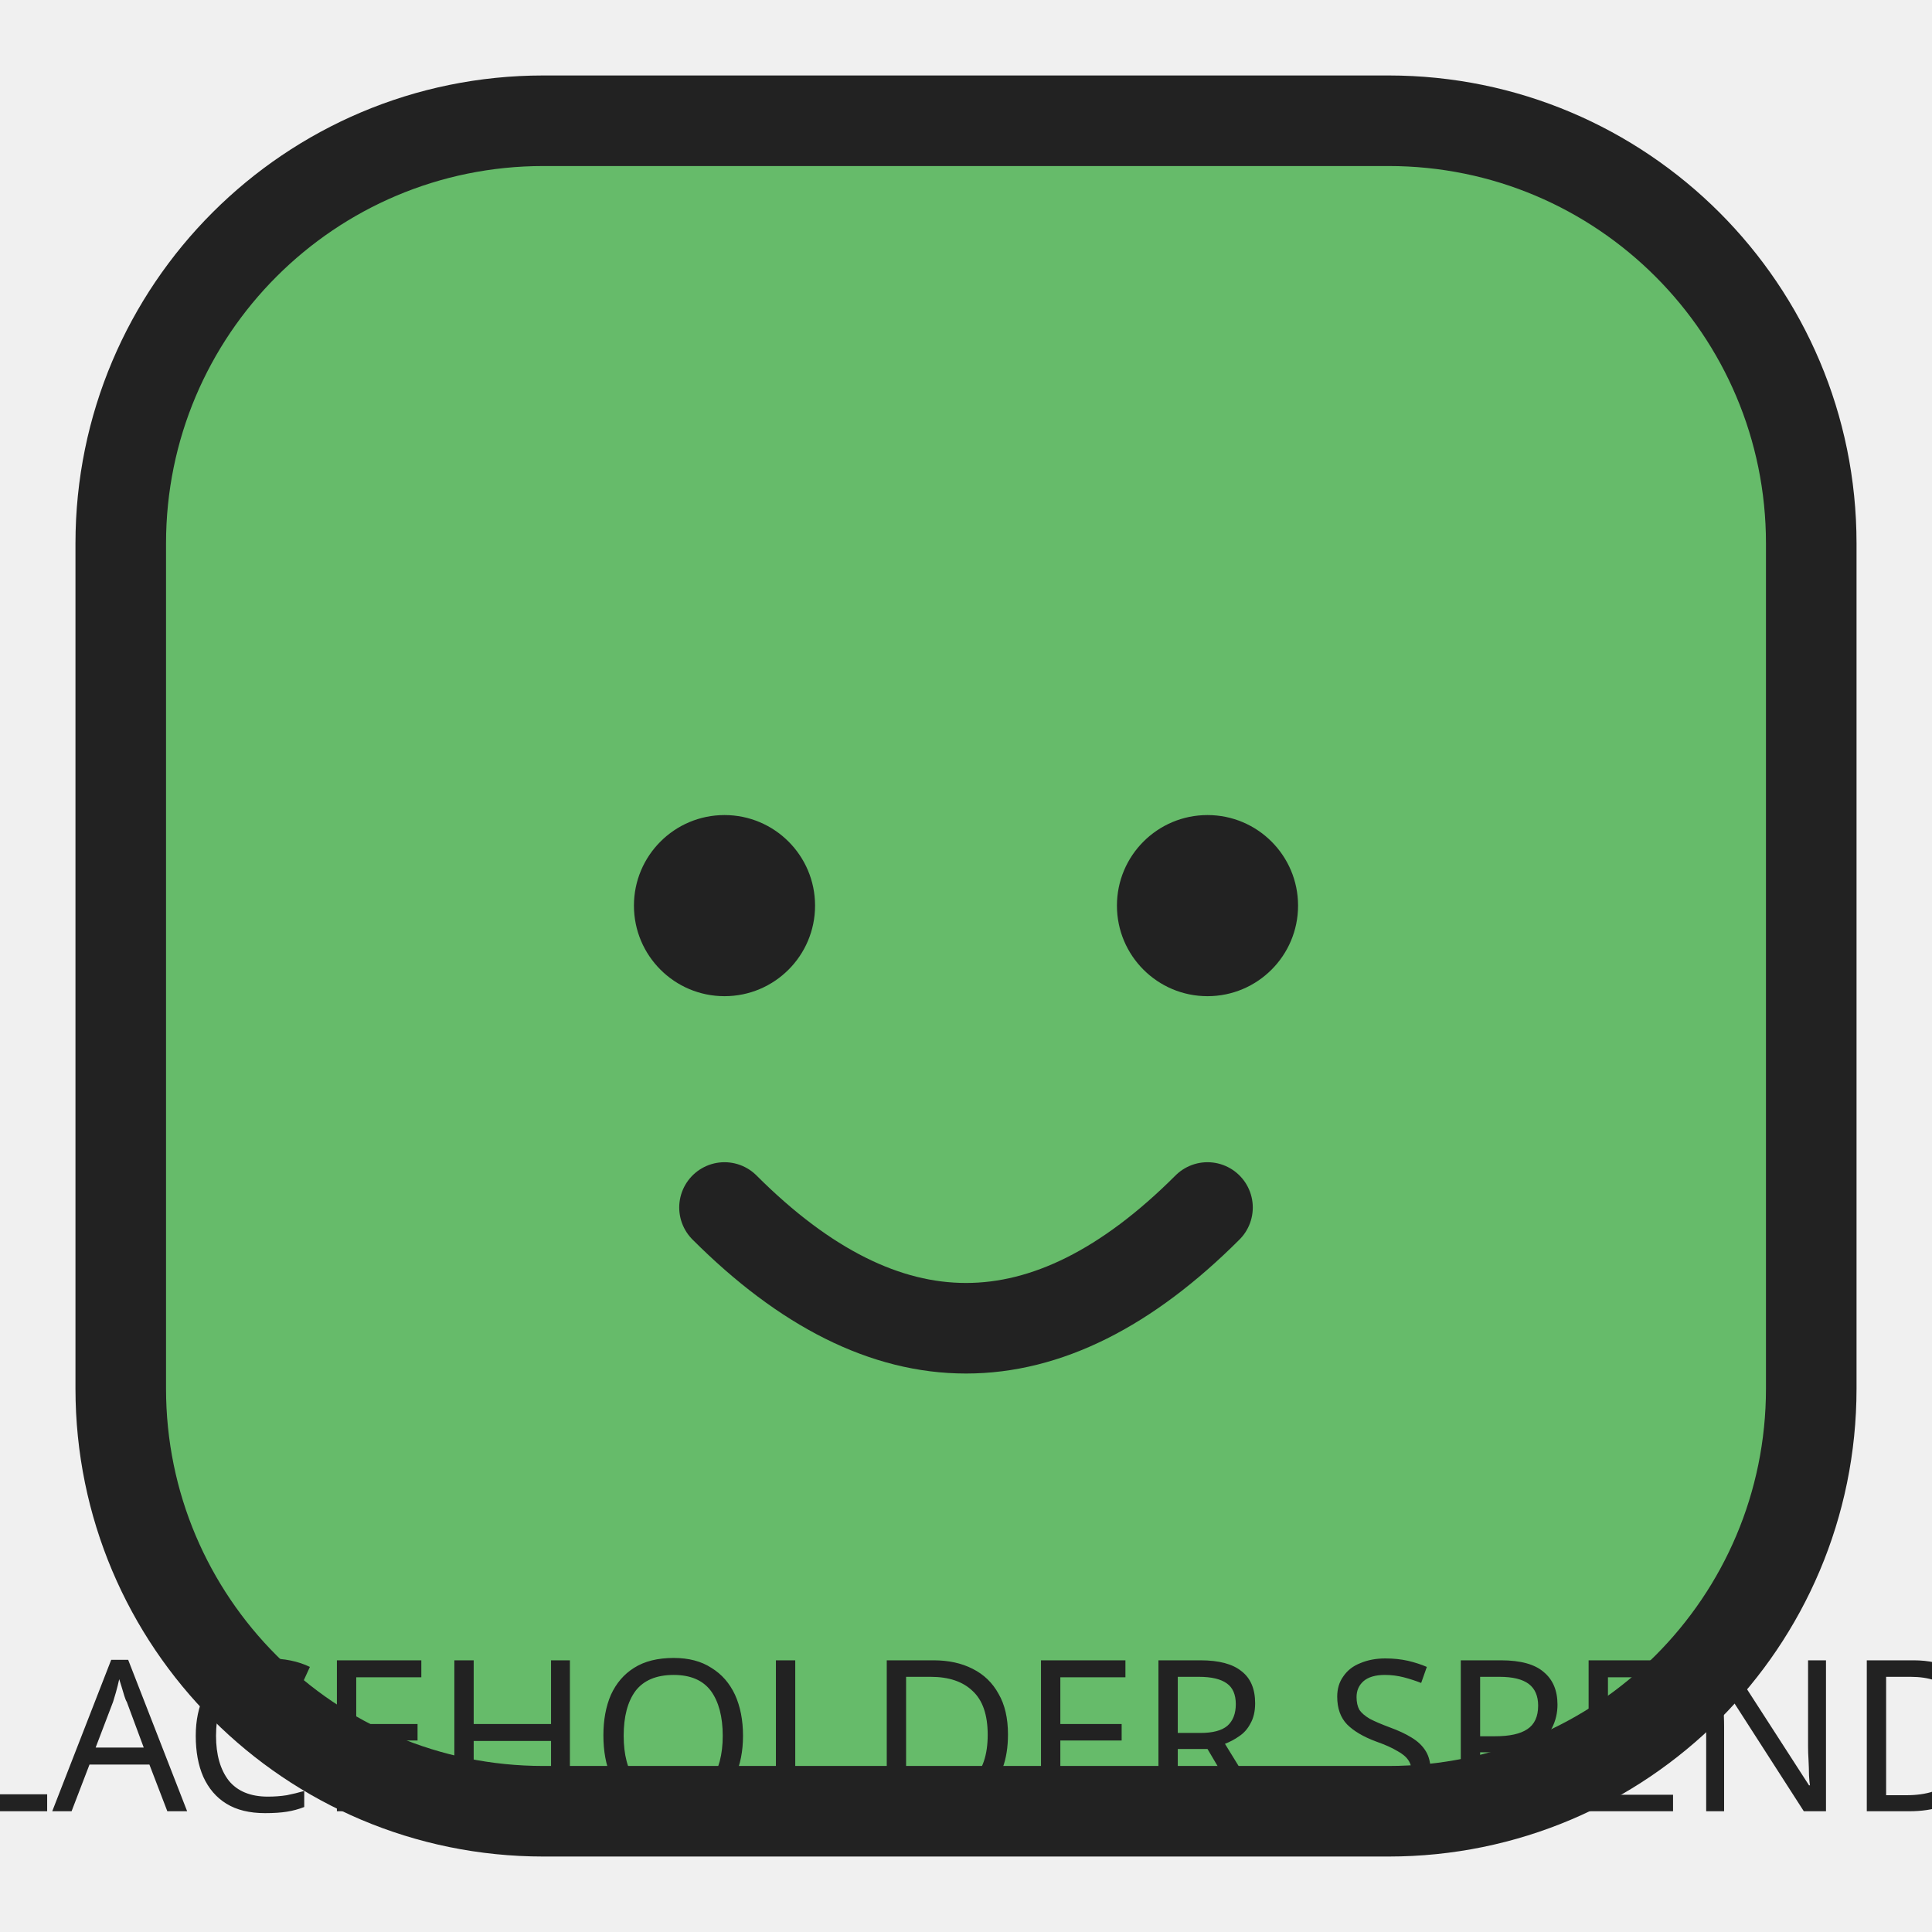
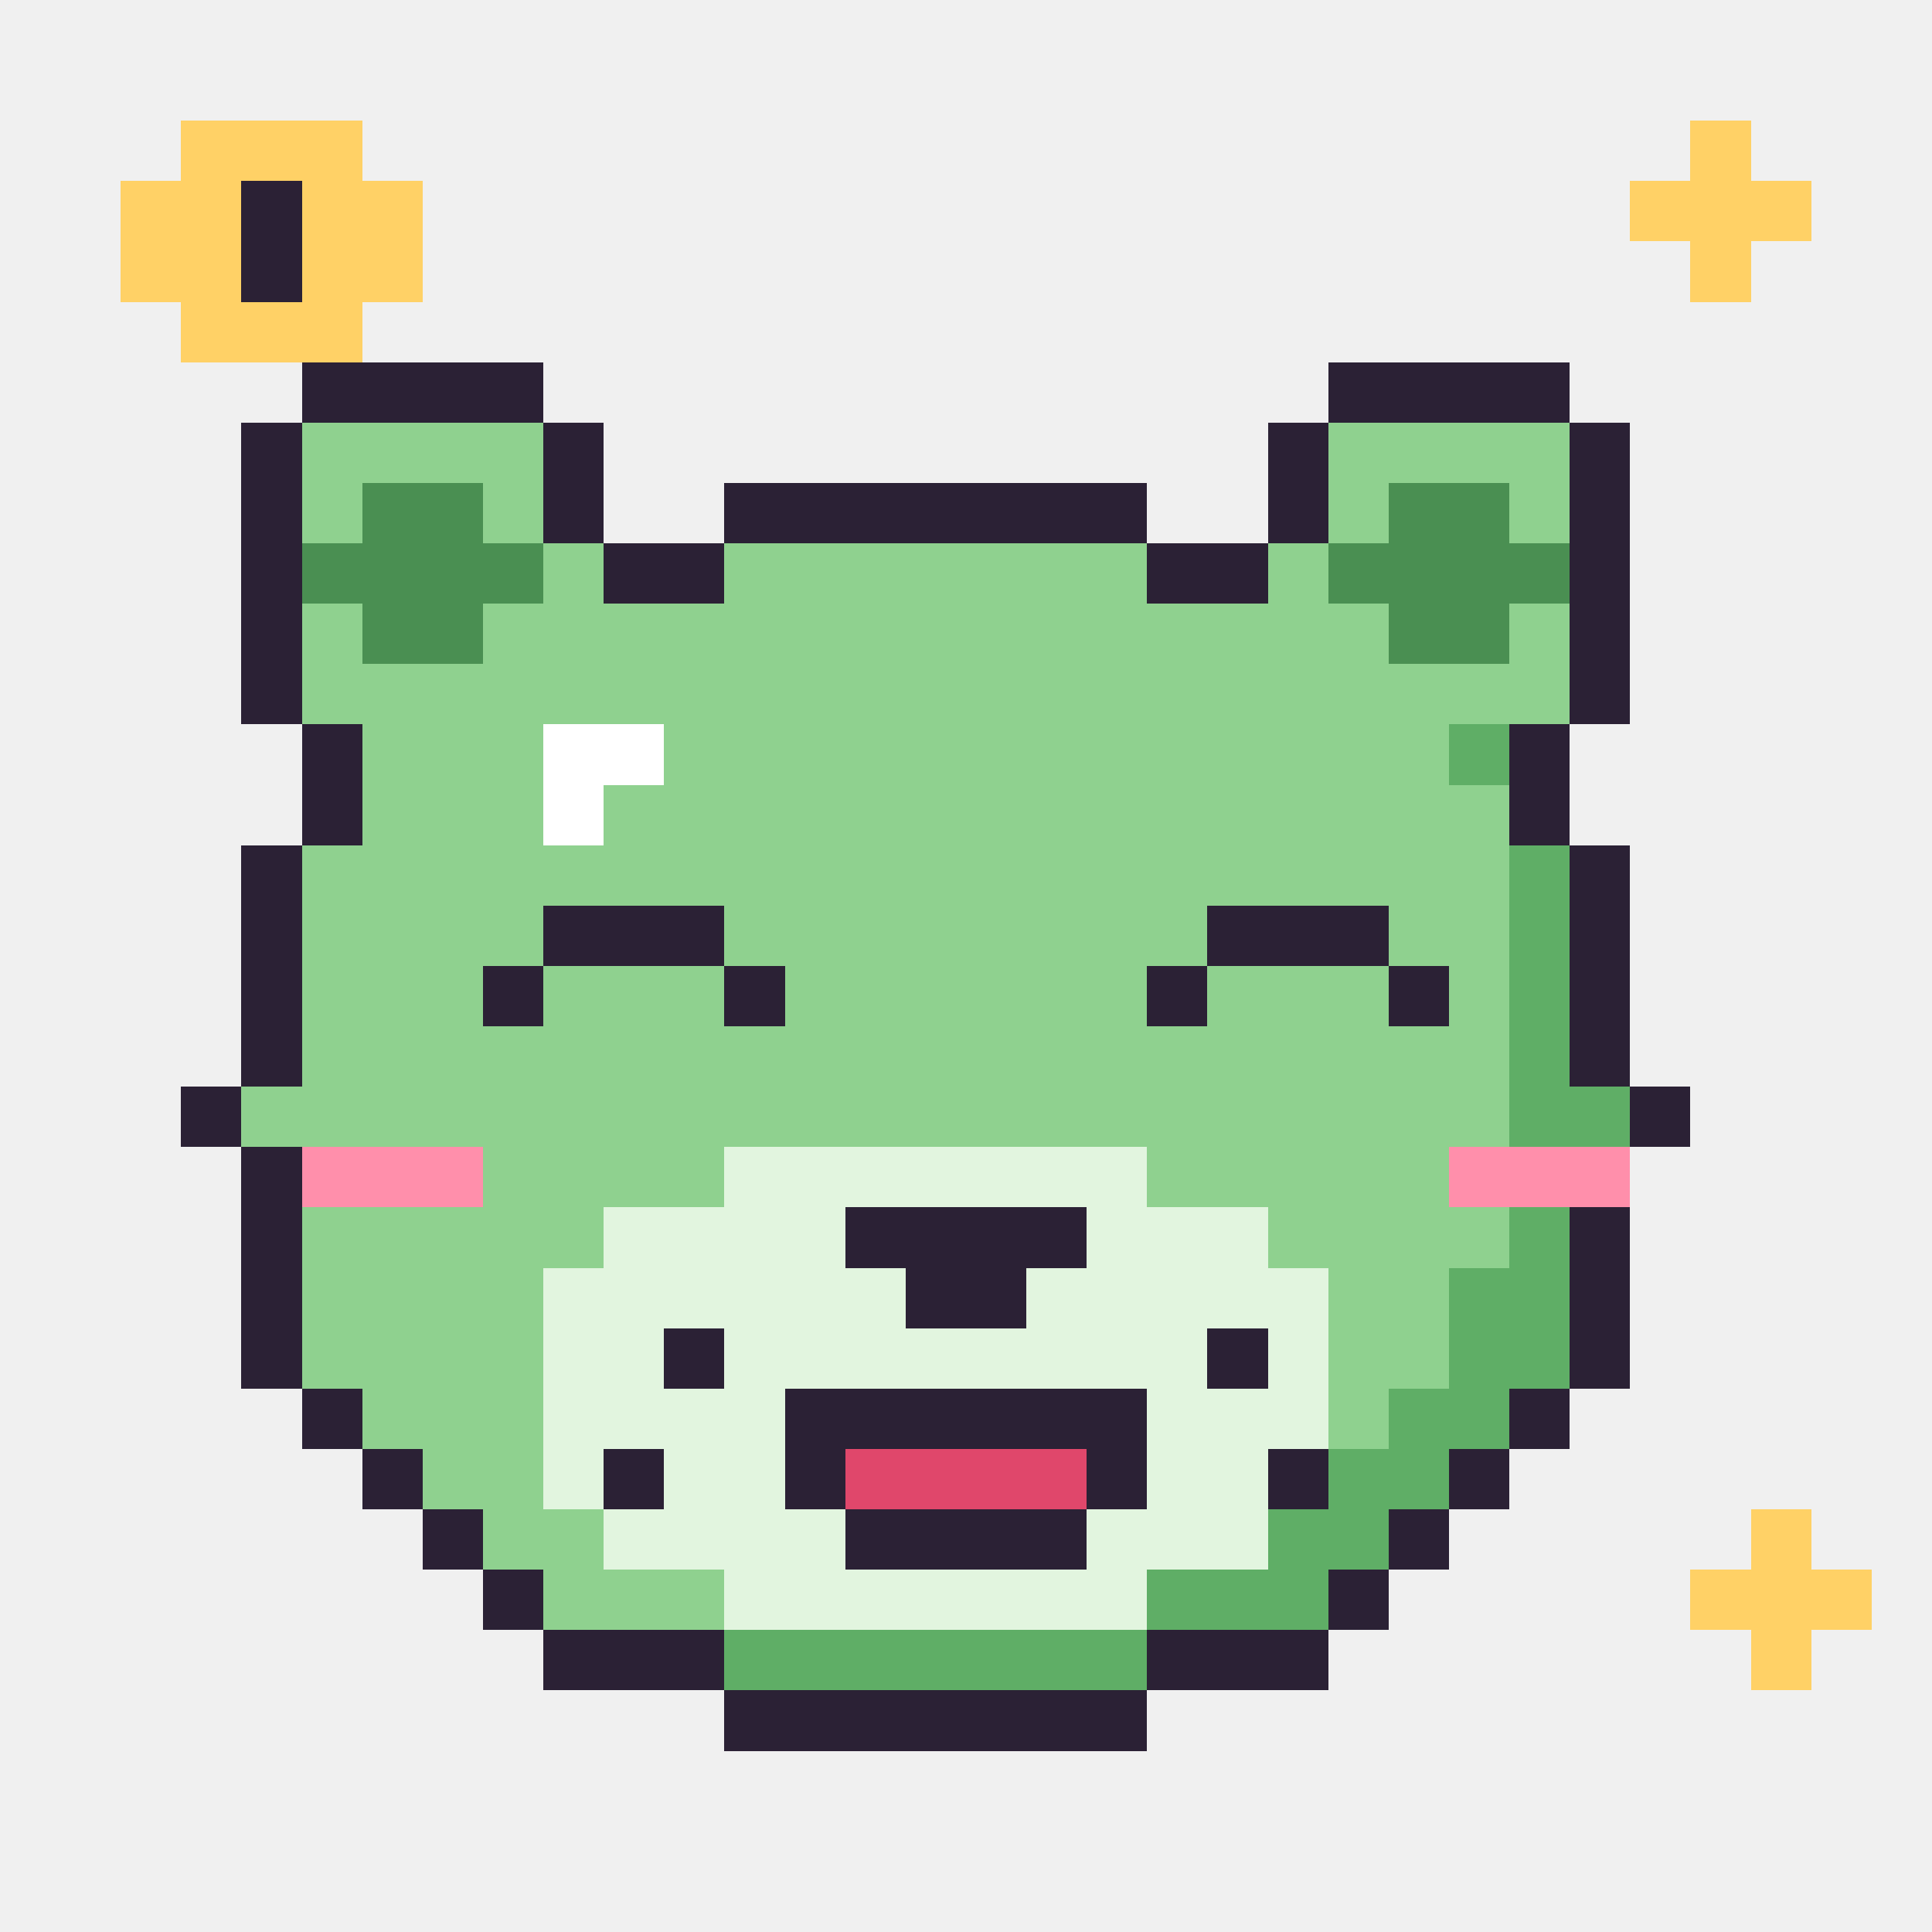
- <svg xmlns="http://www.w3.org/2000/svg" viewBox="0 0 64 64" width="64" height="64">
-   <rect x="4" y="4" width="56" height="56" rx="14" fill="#66bb6a" stroke="#222" stroke-width="3" />
-   <g fill="#222">
-     <circle cx="24" cy="30" r="3" />
-     <circle cx="40" cy="30" r="3" />
-   </g>
-   <path d="M24 40 Q32 48 40 40" stroke="#222" stroke-width="3" fill="none" stroke-linecap="round" />
-   <text x="32" y="60" font-family="sans-serif" font-size="7" text-anchor="middle" fill="#222">PLACEHOLDER SPENDY</text>
+ <svg xmlns="http://www.w3.org/2000/svg" viewBox="0 0 32 32" width="96" height="96" shape-rendering="crispEdges">
+   <rect x="3" y="2" width="3" height="1" fill="#ffd166" />
+   <rect x="28" y="2" width="1" height="1" fill="#ffd166" />
+   <rect x="2" y="3" width="2" height="1" fill="#ffd166" />
+   <rect x="4" y="3" width="1" height="1" fill="#2b2135" />
+   <rect x="5" y="3" width="2" height="1" fill="#ffd166" />
+   <rect x="27" y="3" width="3" height="1" fill="#ffd166" />
+   <rect x="2" y="4" width="2" height="1" fill="#ffd166" />
+   <rect x="4" y="4" width="1" height="1" fill="#2b2135" />
+   <rect x="5" y="4" width="2" height="1" fill="#ffd166" />
+   <rect x="28" y="4" width="1" height="1" fill="#ffd166" />
+   <rect x="3" y="5" width="3" height="1" fill="#ffd166" />
+   <rect x="5" y="6" width="4" height="1" fill="#2b2135" />
+   <rect x="22" y="6" width="4" height="1" fill="#2b2135" />
+   <rect x="4" y="7" width="1" height="1" fill="#2b2135" />
+   <rect x="5" y="7" width="4" height="1" fill="#8fd18f" />
+   <rect x="9" y="7" width="1" height="1" fill="#2b2135" />
+   <rect x="21" y="7" width="1" height="1" fill="#2b2135" />
+   <rect x="22" y="7" width="4" height="1" fill="#8fd18f" />
+   <rect x="26" y="7" width="1" height="1" fill="#2b2135" />
+   <rect x="4" y="8" width="1" height="1" fill="#2b2135" />
+   <rect x="5" y="8" width="1" height="1" fill="#8fd18f" />
+   <rect x="6" y="8" width="2" height="1" fill="#4a8f52" />
+   <rect x="8" y="8" width="1" height="1" fill="#8fd18f" />
+   <rect x="9" y="8" width="1" height="1" fill="#2b2135" />
+   <rect x="12" y="8" width="7" height="1" fill="#2b2135" />
+   <rect x="21" y="8" width="1" height="1" fill="#2b2135" />
+   <rect x="22" y="8" width="1" height="1" fill="#8fd18f" />
+   <rect x="23" y="8" width="2" height="1" fill="#4a8f52" />
+   <rect x="25" y="8" width="1" height="1" fill="#8fd18f" />
+   <rect x="26" y="8" width="1" height="1" fill="#2b2135" />
+   <rect x="4" y="9" width="1" height="1" fill="#2b2135" />
+   <rect x="5" y="9" width="4" height="1" fill="#4a8f52" />
+   <rect x="9" y="9" width="1" height="1" fill="#8fd18f" />
+   <rect x="10" y="9" width="2" height="1" fill="#2b2135" />
+   <rect x="12" y="9" width="7" height="1" fill="#8fd18f" />
+   <rect x="19" y="9" width="2" height="1" fill="#2b2135" />
+   <rect x="21" y="9" width="1" height="1" fill="#8fd18f" />
+   <rect x="22" y="9" width="4" height="1" fill="#4a8f52" />
+   <rect x="26" y="9" width="1" height="1" fill="#2b2135" />
+   <rect x="4" y="10" width="1" height="1" fill="#2b2135" />
+   <rect x="5" y="10" width="1" height="1" fill="#8fd18f" />
+   <rect x="6" y="10" width="2" height="1" fill="#4a8f52" />
+   <rect x="8" y="10" width="15" height="1" fill="#8fd18f" />
+   <rect x="23" y="10" width="2" height="1" fill="#4a8f52" />
+   <rect x="25" y="10" width="1" height="1" fill="#8fd18f" />
+   <rect x="26" y="10" width="1" height="1" fill="#2b2135" />
+   <rect x="4" y="11" width="1" height="1" fill="#2b2135" />
+   <rect x="5" y="11" width="21" height="1" fill="#8fd18f" />
+   <rect x="26" y="11" width="1" height="1" fill="#2b2135" />
+   <rect x="5" y="12" width="1" height="1" fill="#2b2135" />
+   <rect x="6" y="12" width="3" height="1" fill="#8fd18f" />
+   <rect x="9" y="12" width="2" height="1" fill="#ffffff" />
+   <rect x="11" y="12" width="13" height="1" fill="#8fd18f" />
+   <rect x="24" y="12" width="1" height="1" fill="#5fae66" />
+   <rect x="25" y="12" width="1" height="1" fill="#2b2135" />
+   <rect x="5" y="13" width="1" height="1" fill="#2b2135" />
+   <rect x="6" y="13" width="3" height="1" fill="#8fd18f" />
+   <rect x="9" y="13" width="1" height="1" fill="#ffffff" />
+   <rect x="10" y="13" width="15" height="1" fill="#8fd18f" />
+   <rect x="25" y="13" width="1" height="1" fill="#2b2135" />
+   <rect x="4" y="14" width="1" height="1" fill="#2b2135" />
+   <rect x="5" y="14" width="20" height="1" fill="#8fd18f" />
+   <rect x="25" y="14" width="1" height="1" fill="#5fae66" />
+   <rect x="26" y="14" width="1" height="1" fill="#2b2135" />
+   <rect x="4" y="15" width="1" height="1" fill="#2b2135" />
+   <rect x="5" y="15" width="4" height="1" fill="#8fd18f" />
+   <rect x="9" y="15" width="3" height="1" fill="#2b2135" />
+   <rect x="12" y="15" width="8" height="1" fill="#8fd18f" />
+   <rect x="20" y="15" width="3" height="1" fill="#2b2135" />
+   <rect x="23" y="15" width="2" height="1" fill="#8fd18f" />
+   <rect x="25" y="15" width="1" height="1" fill="#5fae66" />
+   <rect x="26" y="15" width="1" height="1" fill="#2b2135" />
+   <rect x="4" y="16" width="1" height="1" fill="#2b2135" />
+   <rect x="5" y="16" width="3" height="1" fill="#8fd18f" />
+   <rect x="8" y="16" width="1" height="1" fill="#2b2135" />
+   <rect x="9" y="16" width="3" height="1" fill="#8fd18f" />
+   <rect x="12" y="16" width="1" height="1" fill="#2b2135" />
+   <rect x="13" y="16" width="6" height="1" fill="#8fd18f" />
+   <rect x="19" y="16" width="1" height="1" fill="#2b2135" />
+   <rect x="20" y="16" width="3" height="1" fill="#8fd18f" />
+   <rect x="23" y="16" width="1" height="1" fill="#2b2135" />
+   <rect x="24" y="16" width="1" height="1" fill="#8fd18f" />
+   <rect x="25" y="16" width="1" height="1" fill="#5fae66" />
+   <rect x="26" y="16" width="1" height="1" fill="#2b2135" />
+   <rect x="4" y="17" width="1" height="1" fill="#2b2135" />
+   <rect x="5" y="17" width="20" height="1" fill="#8fd18f" />
+   <rect x="25" y="17" width="1" height="1" fill="#5fae66" />
+   <rect x="26" y="17" width="1" height="1" fill="#2b2135" />
+   <rect x="3" y="18" width="1" height="1" fill="#2b2135" />
+   <rect x="4" y="18" width="21" height="1" fill="#8fd18f" />
+   <rect x="25" y="18" width="2" height="1" fill="#5fae66" />
+   <rect x="27" y="18" width="1" height="1" fill="#2b2135" />
+   <rect x="4" y="19" width="1" height="1" fill="#2b2135" />
+   <rect x="5" y="19" width="3" height="1" fill="#ff8fab" />
+   <rect x="8" y="19" width="4" height="1" fill="#8fd18f" />
+   <rect x="12" y="19" width="7" height="1" fill="#e2f5df" />
+   <rect x="19" y="19" width="5" height="1" fill="#8fd18f" />
+   <rect x="24" y="19" width="3" height="1" fill="#ff8fab" />
+   <rect x="4" y="20" width="1" height="1" fill="#2b2135" />
+   <rect x="5" y="20" width="5" height="1" fill="#8fd18f" />
+   <rect x="10" y="20" width="4" height="1" fill="#e2f5df" />
+   <rect x="14" y="20" width="4" height="1" fill="#2b2135" />
+   <rect x="18" y="20" width="3" height="1" fill="#e2f5df" />
+   <rect x="21" y="20" width="4" height="1" fill="#8fd18f" />
+   <rect x="25" y="20" width="1" height="1" fill="#5fae66" />
+   <rect x="26" y="20" width="1" height="1" fill="#2b2135" />
+   <rect x="4" y="21" width="1" height="1" fill="#2b2135" />
+   <rect x="5" y="21" width="4" height="1" fill="#8fd18f" />
+   <rect x="9" y="21" width="6" height="1" fill="#e2f5df" />
+   <rect x="15" y="21" width="2" height="1" fill="#2b2135" />
+   <rect x="17" y="21" width="5" height="1" fill="#e2f5df" />
+   <rect x="22" y="21" width="2" height="1" fill="#8fd18f" />
+   <rect x="24" y="21" width="2" height="1" fill="#5fae66" />
+   <rect x="26" y="21" width="1" height="1" fill="#2b2135" />
+   <rect x="4" y="22" width="1" height="1" fill="#2b2135" />
+   <rect x="5" y="22" width="4" height="1" fill="#8fd18f" />
+   <rect x="9" y="22" width="2" height="1" fill="#e2f5df" />
+   <rect x="11" y="22" width="1" height="1" fill="#2b2135" />
+   <rect x="12" y="22" width="8" height="1" fill="#e2f5df" />
+   <rect x="20" y="22" width="1" height="1" fill="#2b2135" />
+   <rect x="21" y="22" width="1" height="1" fill="#e2f5df" />
+   <rect x="22" y="22" width="2" height="1" fill="#8fd18f" />
+   <rect x="24" y="22" width="2" height="1" fill="#5fae66" />
+   <rect x="26" y="22" width="1" height="1" fill="#2b2135" />
+   <rect x="5" y="23" width="1" height="1" fill="#2b2135" />
+   <rect x="6" y="23" width="3" height="1" fill="#8fd18f" />
+   <rect x="9" y="23" width="4" height="1" fill="#e2f5df" />
+   <rect x="13" y="23" width="6" height="1" fill="#2b2135" />
+   <rect x="19" y="23" width="3" height="1" fill="#e2f5df" />
+   <rect x="22" y="23" width="1" height="1" fill="#8fd18f" />
+   <rect x="23" y="23" width="2" height="1" fill="#5fae66" />
+   <rect x="25" y="23" width="1" height="1" fill="#2b2135" />
+   <rect x="6" y="24" width="1" height="1" fill="#2b2135" />
+   <rect x="7" y="24" width="2" height="1" fill="#8fd18f" />
+   <rect x="9" y="24" width="1" height="1" fill="#e2f5df" />
+   <rect x="10" y="24" width="1" height="1" fill="#2b2135" />
+   <rect x="11" y="24" width="2" height="1" fill="#e2f5df" />
+   <rect x="13" y="24" width="1" height="1" fill="#2b2135" />
+   <rect x="14" y="24" width="4" height="1" fill="#e0476b" />
+   <rect x="18" y="24" width="1" height="1" fill="#2b2135" />
+   <rect x="19" y="24" width="2" height="1" fill="#e2f5df" />
+   <rect x="21" y="24" width="1" height="1" fill="#2b2135" />
+   <rect x="22" y="24" width="2" height="1" fill="#5fae66" />
+   <rect x="24" y="24" width="1" height="1" fill="#2b2135" />
+   <rect x="7" y="25" width="1" height="1" fill="#2b2135" />
+   <rect x="8" y="25" width="2" height="1" fill="#8fd18f" />
+   <rect x="10" y="25" width="4" height="1" fill="#e2f5df" />
+   <rect x="14" y="25" width="4" height="1" fill="#2b2135" />
+   <rect x="18" y="25" width="3" height="1" fill="#e2f5df" />
+   <rect x="21" y="25" width="2" height="1" fill="#5fae66" />
+   <rect x="23" y="25" width="1" height="1" fill="#2b2135" />
+   <rect x="29" y="25" width="1" height="1" fill="#ffd166" />
+   <rect x="8" y="26" width="1" height="1" fill="#2b2135" />
+   <rect x="9" y="26" width="3" height="1" fill="#8fd18f" />
+   <rect x="12" y="26" width="7" height="1" fill="#e2f5df" />
+   <rect x="19" y="26" width="3" height="1" fill="#5fae66" />
+   <rect x="22" y="26" width="1" height="1" fill="#2b2135" />
+   <rect x="28" y="26" width="3" height="1" fill="#ffd166" />
+   <rect x="9" y="27" width="3" height="1" fill="#2b2135" />
+   <rect x="12" y="27" width="7" height="1" fill="#5fae66" />
+   <rect x="19" y="27" width="3" height="1" fill="#2b2135" />
+   <rect x="29" y="27" width="1" height="1" fill="#ffd166" />
+   <rect x="12" y="28" width="7" height="1" fill="#2b2135" />
</svg>
